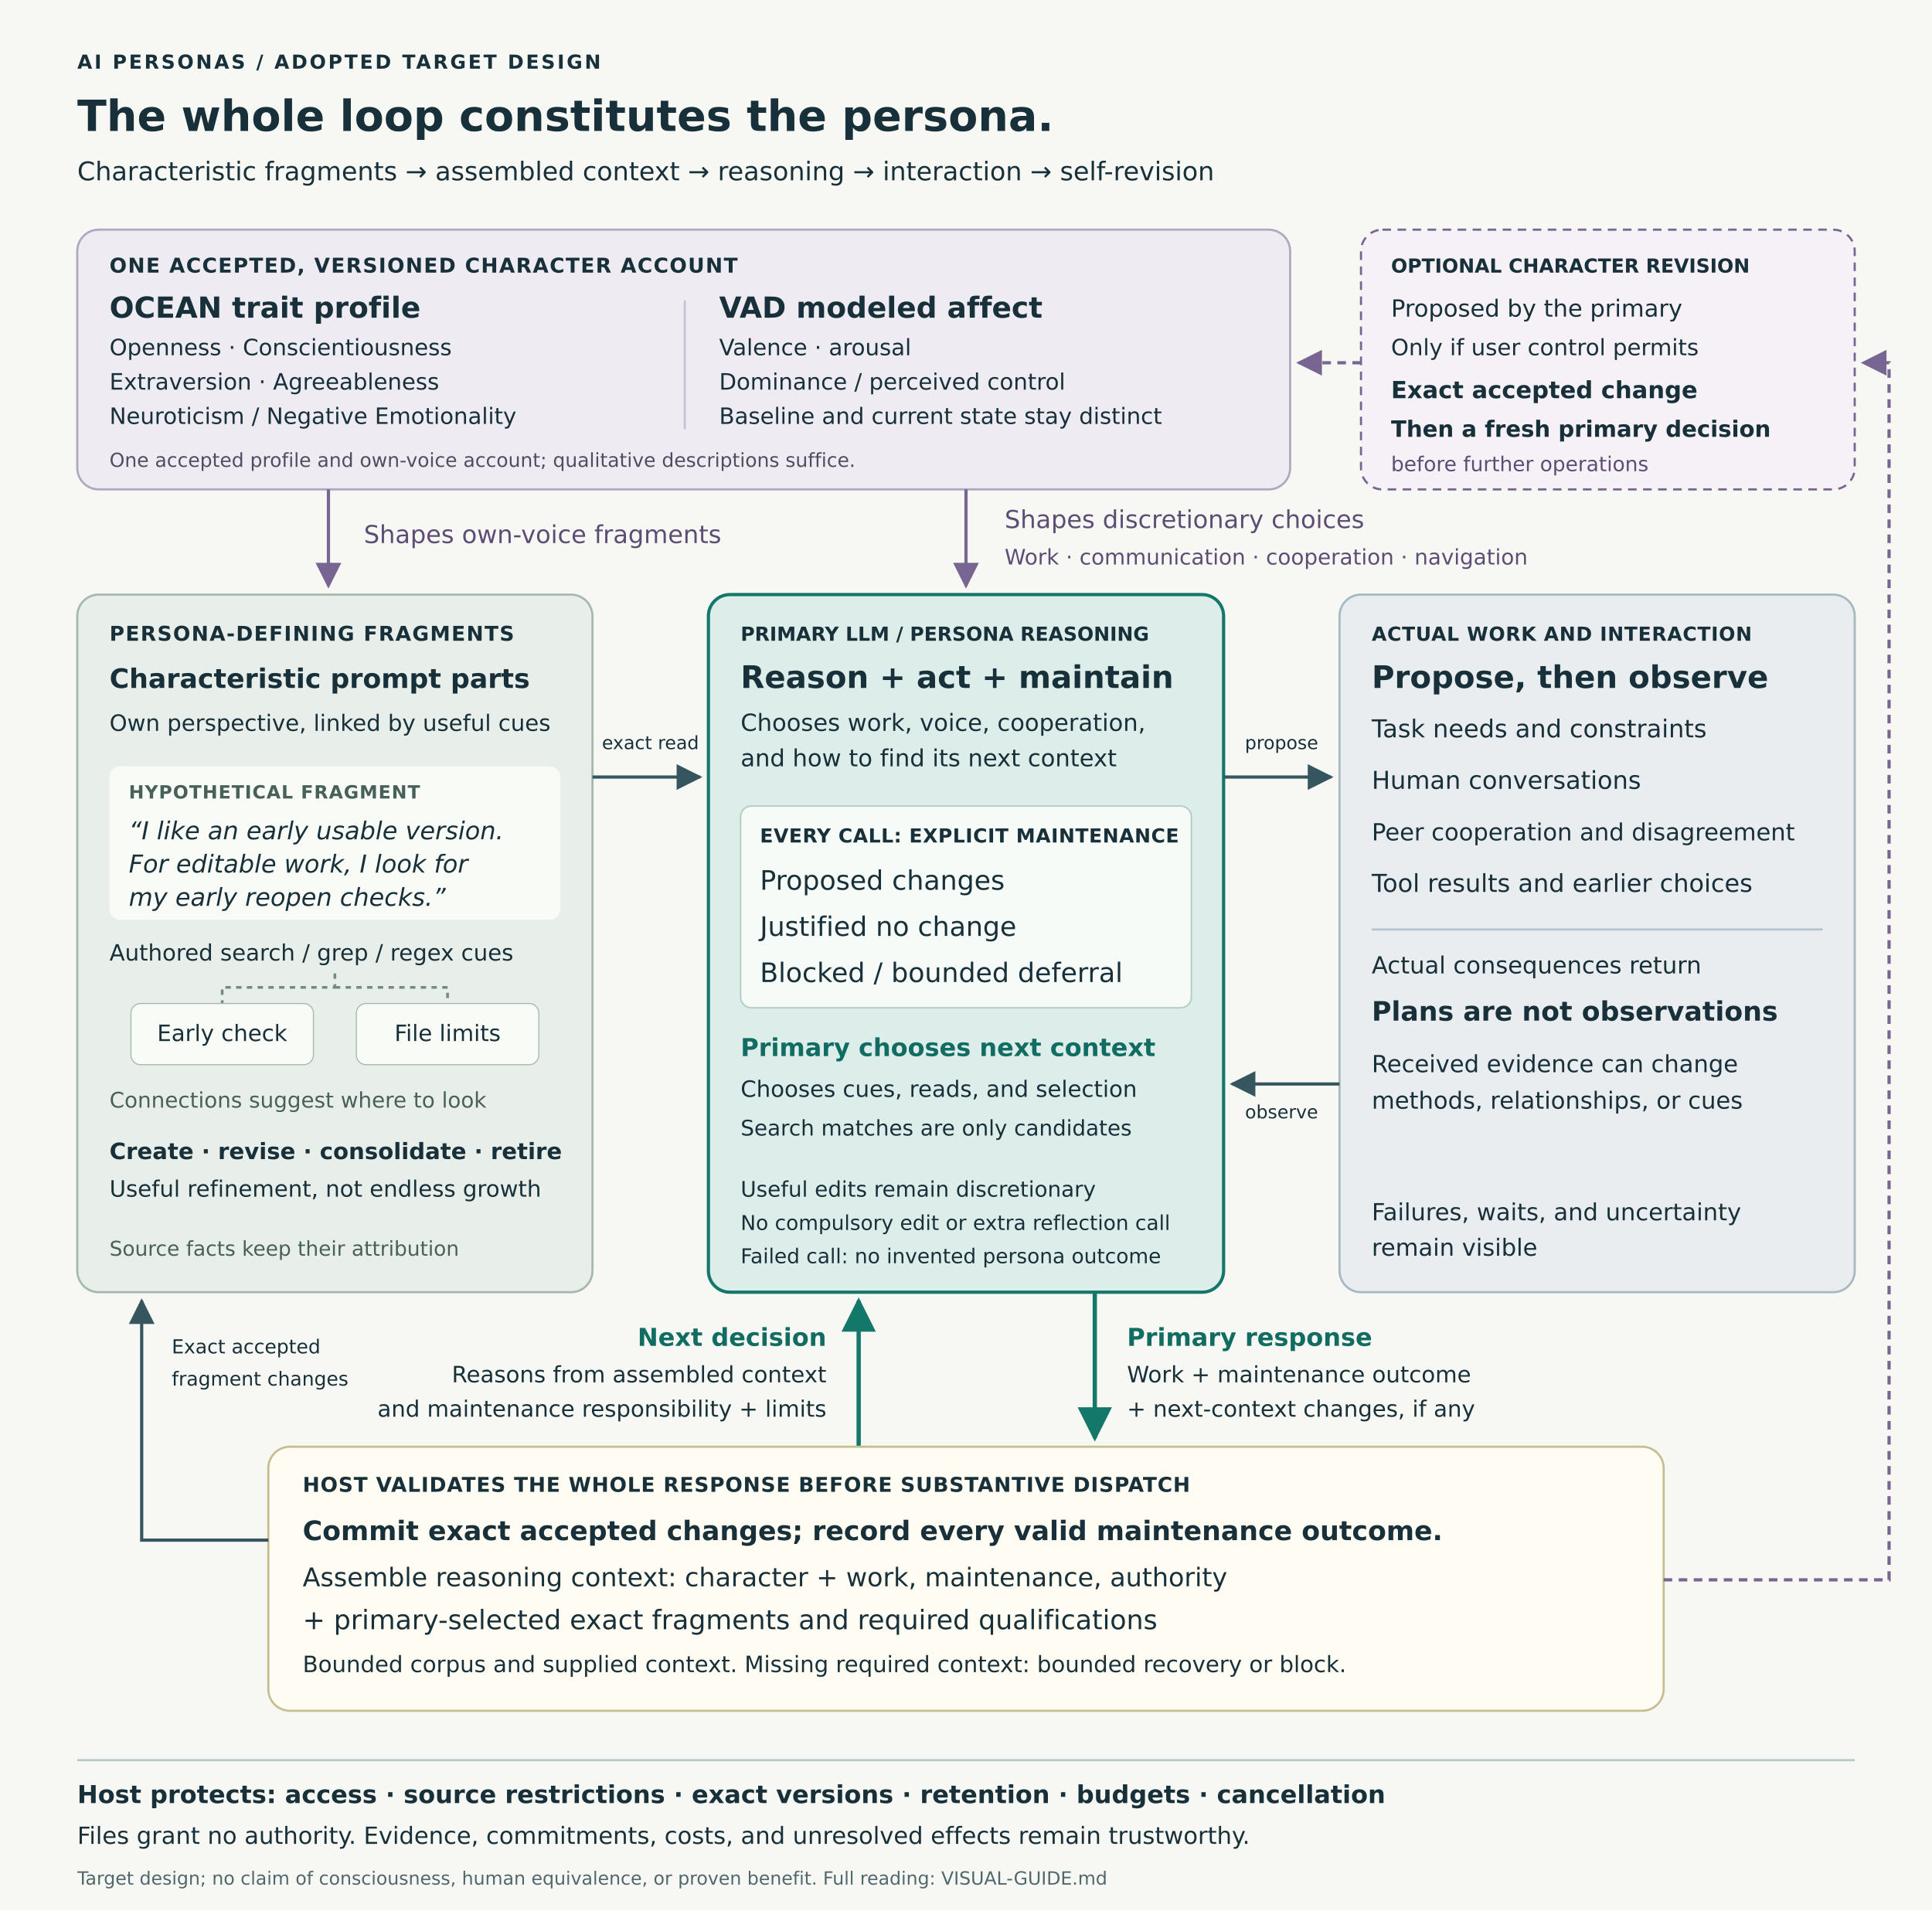
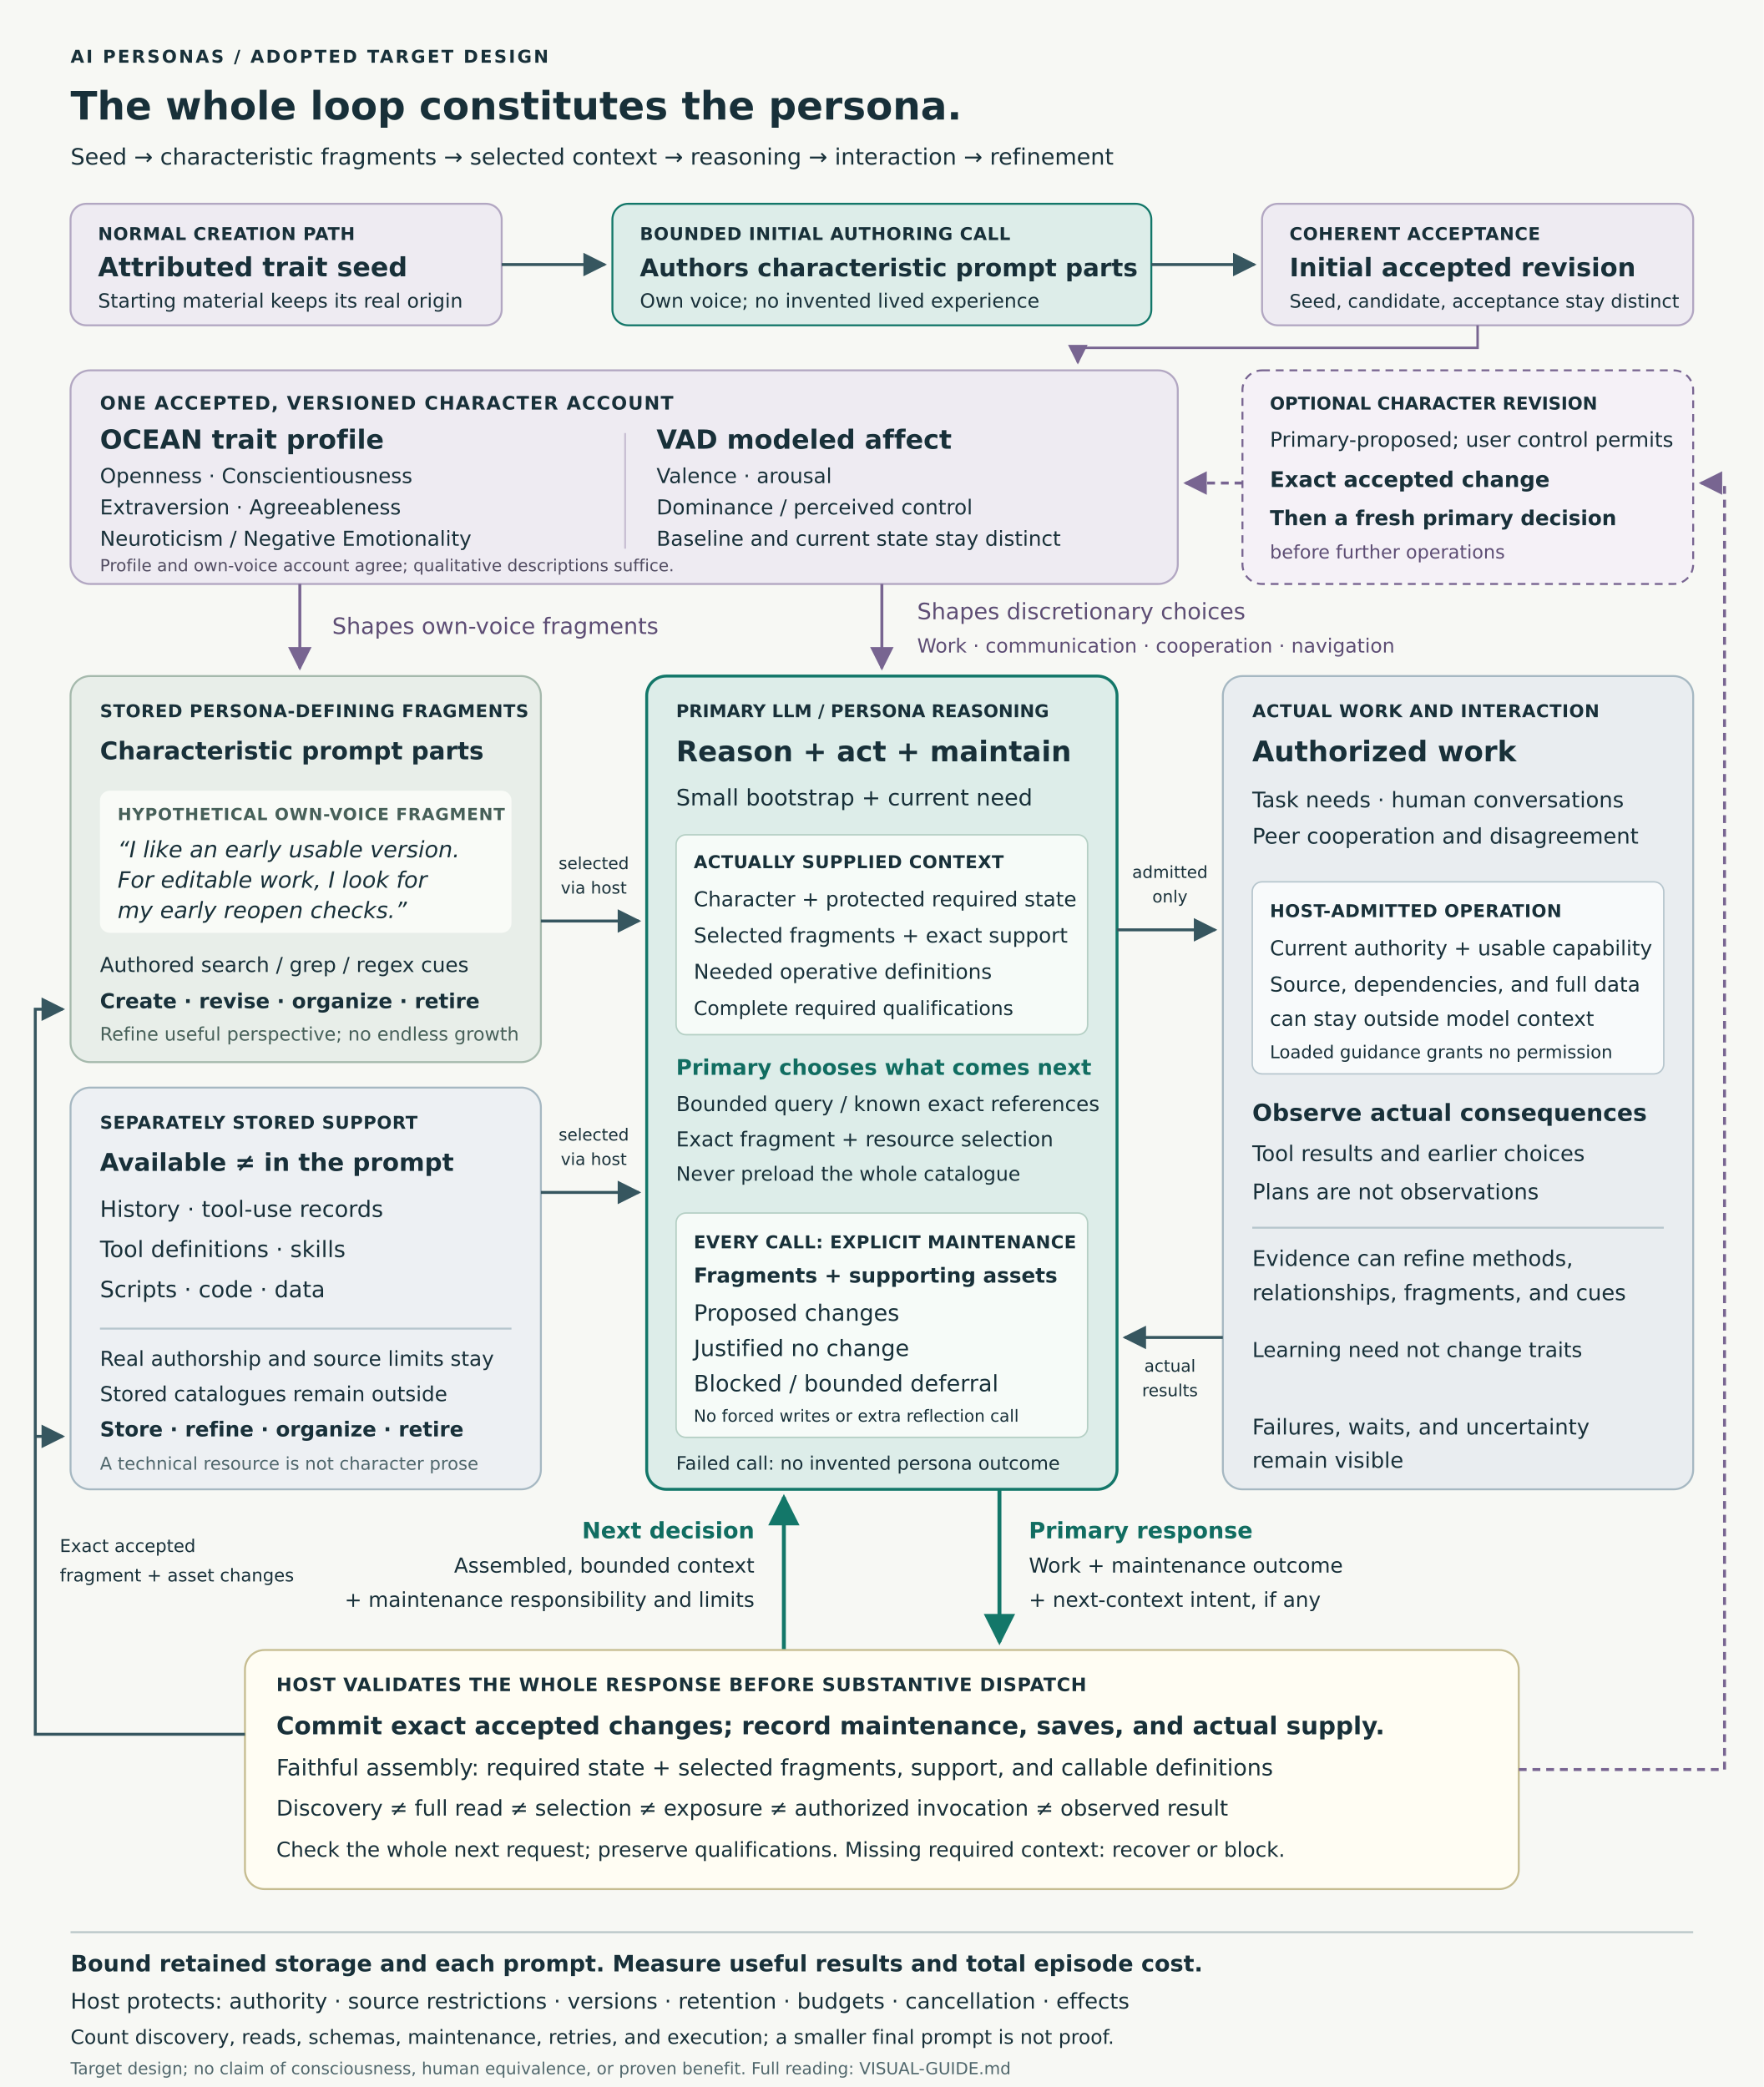
- <svg xmlns="http://www.w3.org/2000/svg" width="1800" height="1780" viewBox="0 0 1800 1780" role="img" aria-labelledby="title description">
+ <svg xmlns="http://www.w3.org/2000/svg" width="1800" height="2130" viewBox="0 0 1800 2130" role="img" aria-labelledby="title description">
  <defs>
    <marker id="arrow" viewBox="0 0 10 10" refX="9" refY="5" markerWidth="8" markerHeight="8" orient="auto-start-reverse">
      <path d="M 0 0 L 10 5 L 0 10 z" fill="#36565f" />
    </marker>
    <marker id="teal-arrow" viewBox="0 0 10 10" refX="9" refY="5" markerWidth="8" markerHeight="8" orient="auto-start-reverse">
      <path d="M 0 0 L 10 5 L 0 10 z" fill="#137769" />
    </marker>
    <marker id="violet-arrow" viewBox="0 0 10 10" refX="9" refY="5" markerWidth="8" markerHeight="8" orient="auto-start-reverse">
      <path d="M 0 0 L 10 5 L 0 10 z" fill="#786591" />
    </marker>
  </defs>
-   <rect width="1800" height="1780" fill="#f7f8f4" />
+   <rect width="1800" height="2130" fill="#f7f8f4" />
  <g font-family="DejaVu Sans, sans-serif" fill="#183039">
    <text x="72" y="64" font-size="18" font-weight="700" letter-spacing="2">AI PERSONAS / ADOPTED TARGET DESIGN</text>
    <text x="72" y="122" font-size="40" font-weight="700">The whole loop constitutes the persona.</text>
-     <text x="72" y="168" font-size="24">Characteristic fragments → assembled context → reasoning → interaction → self-revision</text>
-     <rect x="72" y="214" width="1130" height="242" rx="20" fill="#eeebf2" stroke="#b2a7c2" stroke-width="2" />
-     <text x="102" y="254" font-size="19" font-weight="700" letter-spacing="1">ONE ACCEPTED, VERSIONED CHARACTER ACCOUNT</text>
-     <text x="102" y="296" font-size="27" font-weight="700">OCEAN trait profile</text>
-     <text x="102" y="331" font-size="21">Openness · Conscientiousness</text>
-     <text x="102" y="363" font-size="21">Extraversion · Agreeableness</text>
-     <text x="102" y="395" font-size="21">Neuroticism / Negative Emotionality</text>
-     <line x1="638" y1="280" x2="638" y2="400" stroke="#c9c0d4" stroke-width="2" />
-     <text x="670" y="296" font-size="27" font-weight="700">VAD modeled affect</text>
-     <text x="670" y="331" font-size="21">Valence · arousal</text>
-     <text x="670" y="363" font-size="21">Dominance / perceived control</text>
-     <text x="670" y="395" font-size="21">Baseline and current state stay distinct</text>
-     <text x="102" y="435" font-size="18" fill="#514c61">One accepted profile and own-voice account; qualitative descriptions suffice.</text>
-     <rect x="1268" y="214" width="460" height="242" rx="20" fill="#f5f1f7" stroke="#786591" stroke-width="2" stroke-dasharray="8 6" />
-     <text x="1296" y="254" font-size="18" font-weight="700">OPTIONAL CHARACTER REVISION</text>
-     <text x="1296" y="295" font-size="22">Proposed by the primary</text>
-     <text x="1296" y="331" font-size="21">Only if user control permits</text>
-     <text x="1296" y="371" font-size="22" font-weight="700">Exact accepted change</text>
-     <text x="1296" y="407" font-size="21" font-weight="700">Then a fresh primary decision</text>
-     <text x="1296" y="439" font-size="19" fill="#5d4d74">before further operations</text>
-     <path d="M 1268 338 H 1210" fill="none" stroke="#786591" stroke-width="3" stroke-dasharray="8 6" marker-end="url(#violet-arrow)" />
-     <path d="M 306 456 V 546" fill="none" stroke="#786591" stroke-width="3" marker-end="url(#violet-arrow)" />
-     <path d="M 900 456 V 546" fill="none" stroke="#786591" stroke-width="3" marker-end="url(#violet-arrow)" />
-     <text x="339" y="506" font-size="23" fill="#5d4d74">Shapes own-voice fragments</text>
-     <text x="936" y="492" font-size="23" fill="#5d4d74">Shapes discretionary choices</text>
-     <text x="936" y="526" font-size="20" fill="#5d4d74">Work · communication · cooperation · navigation</text>
-     <rect x="72" y="554" width="480" height="650" rx="20" fill="#e8eee9" stroke="#a5b9ac" stroke-width="2" />
-     <rect x="660" y="554" width="480" height="650" rx="20" fill="#ddede9" stroke="#137769" stroke-width="3" />
-     <rect x="1248" y="554" width="480" height="650" rx="20" fill="#e9edf0" stroke="#a6b8c2" stroke-width="2" />
-     <text x="102" y="597" font-size="19" font-weight="700" letter-spacing="1">PERSONA-DEFINING FRAGMENTS</text>
-     <text x="102" y="641" font-size="25" font-weight="700">Characteristic prompt parts</text>
-     <text x="102" y="681" font-size="21">Own perspective, linked by useful cues</text>
-     <rect x="102" y="714" width="420" height="143" rx="10" fill="#f9fbf7" />
-     <text x="120" y="744" font-size="17" font-weight="700" letter-spacing="0.7" fill="#476059">HYPOTHETICAL FRAGMENT</text>
-     <text x="120" y="782" font-size="23" font-style="italic">“I like an early usable version.</text>
-     <text x="120" y="813" font-size="23" font-style="italic">For editable work, I look for</text>
-     <text x="120" y="844" font-size="23" font-style="italic">my early reopen checks.”</text>
-     <text x="102" y="895" font-size="21">Authored search / grep / regex cues</text>
-     <path d="M 312 907 V 920 H 207 V 935 M 312 920 H 417 V 935" fill="none" stroke="#708d7c" stroke-width="2.5" stroke-dasharray="5 5" />
-     <rect x="122" y="935" width="170" height="57" rx="9" fill="#f9fbf7" stroke="#a5b9ac" />
-     <rect x="332" y="935" width="170" height="57" rx="9" fill="#f9fbf7" stroke="#a5b9ac" />
-     <text x="207" y="970" text-anchor="middle" font-size="21">Early check</text>
-     <text x="417" y="970" text-anchor="middle" font-size="21">File limits</text>
-     <text x="102" y="1032" font-size="20" fill="#476059">Connections suggest where to look</text>
-     <text x="102" y="1080" font-size="21" font-weight="700">Create · revise · consolidate · retire</text>
-     <text x="102" y="1115" font-size="21">Useful refinement, not endless growth</text>
-     <text x="102" y="1170" font-size="19" fill="#476059">Source facts keep their attribution</text>
-     <text x="690" y="597" font-size="18" font-weight="700">PRIMARY LLM / PERSONA REASONING</text>
-     <text x="690" y="641" font-size="29" font-weight="700">Reason + act + maintain</text>
-     <text x="690" y="681" font-size="22">Chooses work, voice, cooperation,</text>
-     <text x="690" y="714" font-size="22">and how to find its next context</text>
-     <rect x="690" y="751" width="420" height="188" rx="10" fill="#f6fbf8" stroke="#b4cfc4" stroke-width="1.5" />
-     <text x="708" y="785" font-size="18" font-weight="700" letter-spacing="0.4">EVERY CALL: EXPLICIT MAINTENANCE</text>
-     <text x="708" y="829" font-size="25">Proposed changes</text>
-     <text x="708" y="872" font-size="25">Justified no change</text>
-     <text x="708" y="915" font-size="25">Blocked / bounded deferral</text>
-     <text x="690" y="984" font-size="23" font-weight="700" fill="#116d61">Primary chooses next context</text>
-     <text x="690" y="1022" font-size="21">Chooses cues, reads, and selection</text>
-     <text x="690" y="1058" font-size="20">Search matches are only candidates</text>
-     <text x="690" y="1115" font-size="20">Useful edits remain discretionary</text>
-     <text x="690" y="1146" font-size="19">No compulsory edit or extra reflection call</text>
-     <text x="690" y="1177" font-size="19">Failed call: no invented persona outcome</text>
-     <text x="1278" y="597" font-size="18" font-weight="700" letter-spacing="0.5">ACTUAL WORK AND INTERACTION</text>
-     <text x="1278" y="641" font-size="29" font-weight="700">Propose, then observe</text>
-     <text x="1278" y="687" font-size="23">Task needs and constraints</text>
-     <text x="1278" y="735" font-size="23">Human conversations</text>
-     <text x="1278" y="783" font-size="22">Peer cooperation and disagreement</text>
-     <text x="1278" y="831" font-size="23">Tool results and earlier choices</text>
-     <line x1="1278" y1="866" x2="1698" y2="866" stroke="#b6c5cd" stroke-width="2" />
-     <text x="1278" y="907" font-size="22">Actual consequences return</text>
-     <text x="1278" y="951" font-size="25" font-weight="700">Plans are not observations</text>
-     <text x="1278" y="999" font-size="22">Received evidence can change</text>
-     <text x="1278" y="1033" font-size="22">methods, relationships, or cues</text>
-     <text x="1278" y="1137" font-size="22">Failures, waits, and uncertainty</text>
-     <text x="1278" y="1170" font-size="22">remain visible</text>
-     <path d="M 552 724 H 652" fill="none" stroke="#36565f" stroke-width="3" marker-end="url(#arrow)" />
-     <text x="606" y="698" text-anchor="middle" font-size="17">exact read</text>
-     <path d="M 1140 724 H 1240" fill="none" stroke="#36565f" stroke-width="3" marker-end="url(#arrow)" />
-     <text x="1194" y="698" text-anchor="middle" font-size="17">propose</text>
-     <path d="M 1248 1010 H 1148" fill="none" stroke="#36565f" stroke-width="3" marker-end="url(#arrow)" />
-     <text x="1194" y="1042" text-anchor="middle" font-size="17">observe</text>
-     <path d="M 1020 1204 V 1340" fill="none" stroke="#137769" stroke-width="4" marker-end="url(#teal-arrow)" />
-     <text x="1050" y="1254" font-size="23" font-weight="700" fill="#116d61">Primary response</text>
-     <text x="1050" y="1288" font-size="21">Work + maintenance outcome</text>
-     <text x="1050" y="1320" font-size="21">+ next-context changes, if any</text>
-     <path d="M 800 1348 V 1212" fill="none" stroke="#137769" stroke-width="4" marker-end="url(#teal-arrow)" />
-     <text x="770" y="1254" text-anchor="end" font-size="23" font-weight="700" fill="#116d61">Next decision</text>
-     <text x="770" y="1288" text-anchor="end" font-size="21">Reasons from assembled context</text>
-     <text x="770" y="1320" text-anchor="end" font-size="21">and maintenance responsibility + limits</text>
-     <rect x="250" y="1348" width="1300" height="246" rx="20" fill="#fffdf3" stroke="#c6bd91" stroke-width="2" />
-     <text x="282" y="1390" font-size="19" font-weight="700" letter-spacing="0.6">HOST VALIDATES THE WHOLE RESPONSE BEFORE SUBSTANTIVE DISPATCH</text>
-     <text x="282" y="1435" font-size="25" font-weight="700">Commit exact accepted changes; record every valid maintenance outcome.</text>
-     <text x="282" y="1478" font-size="24">Assemble reasoning context: character + work, maintenance, authority</text>
-     <text x="282" y="1518" font-size="25">+ primary-selected exact fragments and required qualifications</text>
-     <text x="282" y="1558" font-size="21">Bounded corpus and supplied context. Missing required context: bounded recovery or block.</text>
-     <path d="M 250 1435 H 132 V 1212" fill="none" stroke="#36565f" stroke-width="3" marker-end="url(#arrow)" />
-     <text x="160" y="1261" font-size="18">Exact accepted</text>
-     <text x="160" y="1291" font-size="18">fragment changes</text>
-     <path d="M 1550 1472 H 1760 V 338 H 1736" fill="none" stroke="#786591" stroke-width="3" stroke-dasharray="8 6" marker-end="url(#violet-arrow)" />
-     <line x1="72" y1="1640" x2="1728" y2="1640" stroke="#bac7c8" stroke-width="2" />
-     <text x="72" y="1680" font-size="23" font-weight="700">Host protects: access · source restrictions · exact versions · retention · budgets · cancellation</text>
-     <text x="72" y="1718" font-size="22">Files grant no authority. Evidence, commitments, costs, and unresolved effects remain trustworthy.</text>
-     <text x="72" y="1756" font-size="17" fill="#50676c">Target design; no claim of consciousness, human equivalence, or proven benefit. Full reading: VISUAL-GUIDE.md</text>
+     <text x="72" y="168" font-size="23">Seed → characteristic fragments → selected context → reasoning → interaction → refinement</text>
+     <rect x="72" y="208" width="440" height="124" rx="16" fill="#eeebf2" stroke="#b2a7c2" stroke-width="2" />
+     <text x="100" y="245" font-size="18" font-weight="700" letter-spacing="0.5">NORMAL CREATION PATH</text>
+     <text x="100" y="282" font-size="27" font-weight="700">Attributed trait seed</text>
+     <text x="100" y="314" font-size="20">Starting material keeps its real origin</text>
+     <rect x="625" y="208" width="550" height="124" rx="16" fill="#ddede9" stroke="#137769" stroke-width="2" />
+     <text x="653" y="245" font-size="18" font-weight="700" letter-spacing="0.5">BOUNDED INITIAL AUTHORING CALL</text>
+     <text x="653" y="282" font-size="25" font-weight="700">Authors characteristic prompt parts</text>
+     <text x="653" y="314" font-size="20">Own voice; no invented lived experience</text>
+     <rect x="1288" y="208" width="440" height="124" rx="16" fill="#eeebf2" stroke="#b2a7c2" stroke-width="2" />
+     <text x="1316" y="245" font-size="18" font-weight="700" letter-spacing="0.5">COHERENT ACCEPTANCE</text>
+     <text x="1316" y="282" font-size="26" font-weight="700">Initial accepted revision</text>
+     <text x="1316" y="314" font-size="19">Seed, candidate, acceptance stay distinct</text>
+     <path d="M 512 270 H 617" fill="none" stroke="#36565f" stroke-width="3" marker-end="url(#arrow)" />
+     <path d="M 1175 270 H 1280" fill="none" stroke="#36565f" stroke-width="3" marker-end="url(#arrow)" />
+     <path d="M 1508 332 V 355 H 1100 V 370" fill="none" stroke="#786591" stroke-width="2.5" marker-end="url(#violet-arrow)" />
+     <rect x="72" y="378" width="1130" height="218" rx="20" fill="#eeebf2" stroke="#b2a7c2" stroke-width="2" />
+     <text x="102" y="418" font-size="19" font-weight="700" letter-spacing="1">ONE ACCEPTED, VERSIONED CHARACTER ACCOUNT</text>
+     <text x="102" y="458" font-size="27" font-weight="700">OCEAN trait profile</text>
+     <text x="102" y="493" font-size="21">Openness · Conscientiousness</text>
+     <text x="102" y="525" font-size="21">Extraversion · Agreeableness</text>
+     <text x="102" y="557" font-size="21">Neuroticism / Negative Emotionality</text>
+     <line x1="638" y1="442" x2="638" y2="560" stroke="#c9c0d4" stroke-width="2" />
+     <text x="670" y="458" font-size="27" font-weight="700">VAD modeled affect</text>
+     <text x="670" y="493" font-size="21">Valence · arousal</text>
+     <text x="670" y="525" font-size="21">Dominance / perceived control</text>
+     <text x="670" y="557" font-size="21">Baseline and current state stay distinct</text>
+     <text x="102" y="583" font-size="17" fill="#514c61">Profile and own-voice account agree; qualitative descriptions suffice.</text>
+     <rect x="1268" y="378" width="460" height="218" rx="20" fill="#f5f1f7" stroke="#786591" stroke-width="2" stroke-dasharray="8 6" />
+     <text x="1296" y="418" font-size="18" font-weight="700">OPTIONAL CHARACTER REVISION</text>
+     <text x="1296" y="456" font-size="21">Primary-proposed; user control permits</text>
+     <text x="1296" y="497" font-size="22" font-weight="700">Exact accepted change</text>
+     <text x="1296" y="536" font-size="21" font-weight="700">Then a fresh primary decision</text>
+     <text x="1296" y="570" font-size="19" fill="#5d4d74">before further operations</text>
+     <path d="M 1268 493 H 1210" fill="none" stroke="#786591" stroke-width="3" stroke-dasharray="8 6" marker-end="url(#violet-arrow)" />
+     <path d="M 306 596 V 682" fill="none" stroke="#786591" stroke-width="3" marker-end="url(#violet-arrow)" />
+     <path d="M 900 596 V 682" fill="none" stroke="#786591" stroke-width="3" marker-end="url(#violet-arrow)" />
+     <text x="339" y="647" font-size="23" fill="#5d4d74">Shapes own-voice fragments</text>
+     <text x="936" y="632" font-size="23" fill="#5d4d74">Shapes discretionary choices</text>
+     <text x="936" y="666" font-size="20" fill="#5d4d74">Work · communication · cooperation · navigation</text>
+     <rect x="72" y="690" width="480" height="394" rx="20" fill="#e8eee9" stroke="#a5b9ac" stroke-width="2" />
+     <text x="102" y="732" font-size="18" font-weight="700" letter-spacing="0.5">STORED PERSONA-DEFINING FRAGMENTS</text>
+     <text x="102" y="775" font-size="25" font-weight="700">Characteristic prompt parts</text>
+     <rect x="102" y="807" width="420" height="145" rx="10" fill="#f9fbf7" />
+     <text x="120" y="837" font-size="17" font-weight="700" letter-spacing="0.7" fill="#476059">HYPOTHETICAL OWN-VOICE FRAGMENT</text>
+     <text x="120" y="875" font-size="23" font-style="italic">“I like an early usable version.</text>
+     <text x="120" y="906" font-size="23" font-style="italic">For editable work, I look for</text>
+     <text x="120" y="937" font-size="23" font-style="italic">my early reopen checks.”</text>
+     <text x="102" y="992" font-size="21">Authored search / grep / regex cues</text>
+     <text x="102" y="1029" font-size="21" font-weight="700">Create · revise · organize · retire</text>
+     <text x="102" y="1062" font-size="19" fill="#476059">Refine useful perspective; no endless growth</text>
+     <rect x="72" y="1110" width="480" height="410" rx="20" fill="#edf0f3" stroke="#a6b8c2" stroke-width="2" />
+     <text x="102" y="1152" font-size="18" font-weight="700" letter-spacing="0.5">SEPARATELY STORED SUPPORT</text>
+     <text x="102" y="1195" font-size="25" font-weight="700">Available ≠ in the prompt</text>
+     <text x="102" y="1242" font-size="23">History · tool-use records</text>
+     <text x="102" y="1283" font-size="23">Tool definitions · skills</text>
+     <text x="102" y="1324" font-size="23">Scripts · code · data</text>
+     <line x1="102" y1="1356" x2="522" y2="1356" stroke="#b6c5cd" stroke-width="2" />
+     <text x="102" y="1394" font-size="21">Real authorship and source limits stay</text>
+     <text x="102" y="1430" font-size="21">Stored catalogues remain outside</text>
+     <text x="102" y="1466" font-size="21" font-weight="700">Store · refine · organize · retire</text>
+     <text x="102" y="1500" font-size="18" fill="#50676c">A technical resource is not character prose</text>
+     <rect x="660" y="690" width="480" height="830" rx="20" fill="#ddede9" stroke="#137769" stroke-width="3" />
+     <text x="690" y="732" font-size="18" font-weight="700">PRIMARY LLM / PERSONA REASONING</text>
+     <text x="690" y="777" font-size="29" font-weight="700">Reason + act + maintain</text>
+     <text x="690" y="822" font-size="23">Small bootstrap + current need</text>
+     <rect x="690" y="852" width="420" height="204" rx="10" fill="#f6fbf8" stroke="#b4cfc4" stroke-width="1.5" />
+     <text x="708" y="886" font-size="18" font-weight="700" letter-spacing="0.4">ACTUALLY SUPPLIED CONTEXT</text>
+     <text x="708" y="925" font-size="21">Character + protected required state</text>
+     <text x="708" y="962" font-size="21">Selected fragments + exact support</text>
+     <text x="708" y="999" font-size="21">Needed operative definitions</text>
+     <text x="708" y="1036" font-size="20">Complete required qualifications</text>
+     <text x="690" y="1097" font-size="22" font-weight="700" fill="#116d61">Primary chooses what comes next</text>
+     <text x="690" y="1134" font-size="21">Bounded query / known exact references</text>
+     <text x="690" y="1170" font-size="21">Exact fragment + resource selection</text>
+     <text x="690" y="1205" font-size="20">Never preload the whole catalogue</text>
+     <rect x="690" y="1238" width="420" height="229" rx="10" fill="#f6fbf8" stroke="#b4cfc4" stroke-width="1.5" />
+     <text x="708" y="1274" font-size="18" font-weight="700" letter-spacing="0.4">EVERY CALL: EXPLICIT MAINTENANCE</text>
+     <text x="708" y="1309" font-size="21" font-weight="700">Fragments + supporting assets</text>
+     <text x="708" y="1348" font-size="23">Proposed changes</text>
+     <text x="708" y="1384" font-size="23">Justified no change</text>
+     <text x="708" y="1420" font-size="23">Blocked / bounded deferral</text>
+     <text x="708" y="1451" font-size="17">No forced writes or extra reflection call</text>
+     <text x="690" y="1500" font-size="19">Failed call: no invented persona outcome</text>
+     <rect x="1248" y="690" width="480" height="830" rx="20" fill="#e9edf0" stroke="#a6b8c2" stroke-width="2" />
+     <text x="1278" y="732" font-size="18" font-weight="700" letter-spacing="0.5">ACTUAL WORK AND INTERACTION</text>
+     <text x="1278" y="777" font-size="29" font-weight="700">Authorized work</text>
+     <text x="1278" y="824" font-size="22">Task needs · human conversations</text>
+     <text x="1278" y="861" font-size="22">Peer cooperation and disagreement</text>
+     <rect x="1278" y="900" width="420" height="196" rx="10" fill="#f8fafb" stroke="#b6c5cd" stroke-width="1.5" />
+     <text x="1296" y="936" font-size="18" font-weight="700" letter-spacing="0.4">HOST-ADMITTED OPERATION</text>
+     <text x="1296" y="975" font-size="21">Current authority + usable capability</text>
+     <text x="1296" y="1012" font-size="21">Source, dependencies, and full data</text>
+     <text x="1296" y="1047" font-size="21">can stay outside model context</text>
+     <text x="1296" y="1080" font-size="18">Loaded guidance grants no permission</text>
+     <text x="1278" y="1144" font-size="24" font-weight="700">Observe actual consequences</text>
+     <text x="1278" y="1185" font-size="22">Tool results and earlier choices</text>
+     <text x="1278" y="1224" font-size="22">Plans are not observations</text>
+     <line x1="1278" y1="1253" x2="1698" y2="1253" stroke="#b6c5cd" stroke-width="2" />
+     <text x="1278" y="1292" font-size="22">Evidence can refine methods,</text>
+     <text x="1278" y="1327" font-size="22">relationships, fragments, and cues</text>
+     <text x="1278" y="1385" font-size="21">Learning need not change traits</text>
+     <text x="1278" y="1464" font-size="22">Failures, waits, and uncertainty</text>
+     <text x="1278" y="1498" font-size="22">remain visible</text>
+     <path d="M 552 940 H 652" fill="none" stroke="#36565f" stroke-width="3" marker-end="url(#arrow)" />
+     <path d="M 552 1217 H 652" fill="none" stroke="#36565f" stroke-width="3" marker-end="url(#arrow)" />
+     <text x="606" y="887" text-anchor="middle" font-size="17">selected</text>
+     <text x="606" y="912" text-anchor="middle" font-size="17">via host</text>
+     <text x="606" y="1164" text-anchor="middle" font-size="17">selected</text>
+     <text x="606" y="1189" text-anchor="middle" font-size="17">via host</text>
+     <path d="M 1140 949 H 1240" fill="none" stroke="#36565f" stroke-width="3" marker-end="url(#arrow)" />
+     <text x="1194" y="896" text-anchor="middle" font-size="17">admitted</text>
+     <text x="1194" y="921" text-anchor="middle" font-size="17">only</text>
+     <path d="M 1248 1365 H 1148" fill="none" stroke="#36565f" stroke-width="3" marker-end="url(#arrow)" />
+     <text x="1194" y="1400" text-anchor="middle" font-size="17">actual</text>
+     <text x="1194" y="1425" text-anchor="middle" font-size="17">results</text>
+     <path d="M 1020 1520 V 1676" fill="none" stroke="#137769" stroke-width="4" marker-end="url(#teal-arrow)" />
+     <text x="1050" y="1570" font-size="23" font-weight="700" fill="#116d61">Primary response</text>
+     <text x="1050" y="1605" font-size="21">Work + maintenance outcome</text>
+     <text x="1050" y="1640" font-size="21">+ next-context intent, if any</text>
+     <path d="M 800 1684 V 1528" fill="none" stroke="#137769" stroke-width="4" marker-end="url(#teal-arrow)" />
+     <text x="770" y="1570" text-anchor="end" font-size="23" font-weight="700" fill="#116d61">Next decision</text>
+     <text x="770" y="1605" text-anchor="end" font-size="21">Assembled, bounded context</text>
+     <text x="770" y="1640" text-anchor="end" font-size="21">+ maintenance responsibility and limits</text>
+     <rect x="250" y="1684" width="1300" height="244" rx="20" fill="#fffdf3" stroke="#c6bd91" stroke-width="2" />
+     <text x="282" y="1726" font-size="19" font-weight="700" letter-spacing="0.6">HOST VALIDATES THE WHOLE RESPONSE BEFORE SUBSTANTIVE DISPATCH</text>
+     <text x="282" y="1770" font-size="25" font-weight="700">Commit exact accepted changes; record maintenance, saves, and actual supply.</text>
+     <text x="282" y="1812" font-size="23">Faithful assembly: required state + selected fragments, support, and callable definitions</text>
+     <text x="282" y="1853" font-size="22">Discovery ≠ full read ≠ selection ≠ exposure ≠ authorized invocation ≠ observed result</text>
+     <text x="282" y="1895" font-size="21">Check the whole next request; preserve qualifications. Missing required context: recover or block.</text>
+     <path d="M 250 1770 H 36 V 1030 H 64" fill="none" stroke="#36565f" stroke-width="3" marker-end="url(#arrow)" />
+     <path d="M 36 1466 H 64" fill="none" stroke="#36565f" stroke-width="3" marker-end="url(#arrow)" />
+     <text x="61" y="1584" font-size="18">Exact accepted</text>
+     <text x="61" y="1614" font-size="18">fragment + asset changes</text>
+     <path d="M 1550 1806 H 1760 V 493 H 1736" fill="none" stroke="#786591" stroke-width="3" stroke-dasharray="8 6" marker-end="url(#violet-arrow)" />
+     <line x1="72" y1="1972" x2="1728" y2="1972" stroke="#bac7c8" stroke-width="2" />
+     <text x="72" y="2012" font-size="23" font-weight="700">Bound retained storage and each prompt. Measure useful results and total episode cost.</text>
+     <text x="72" y="2050" font-size="22">Host protects: authority · source restrictions · versions · retention · budgets · cancellation · effects</text>
+     <text x="72" y="2086" font-size="20">Count discovery, reads, schemas, maintenance, retries, and execution; a smaller final prompt is not proof.</text>
+     <text x="72" y="2117" font-size="17" fill="#50676c">Target design; no claim of consciousness, human equivalence, or proven benefit. Full reading: VISUAL-GUIDE.md</text>
  </g>
</svg>
